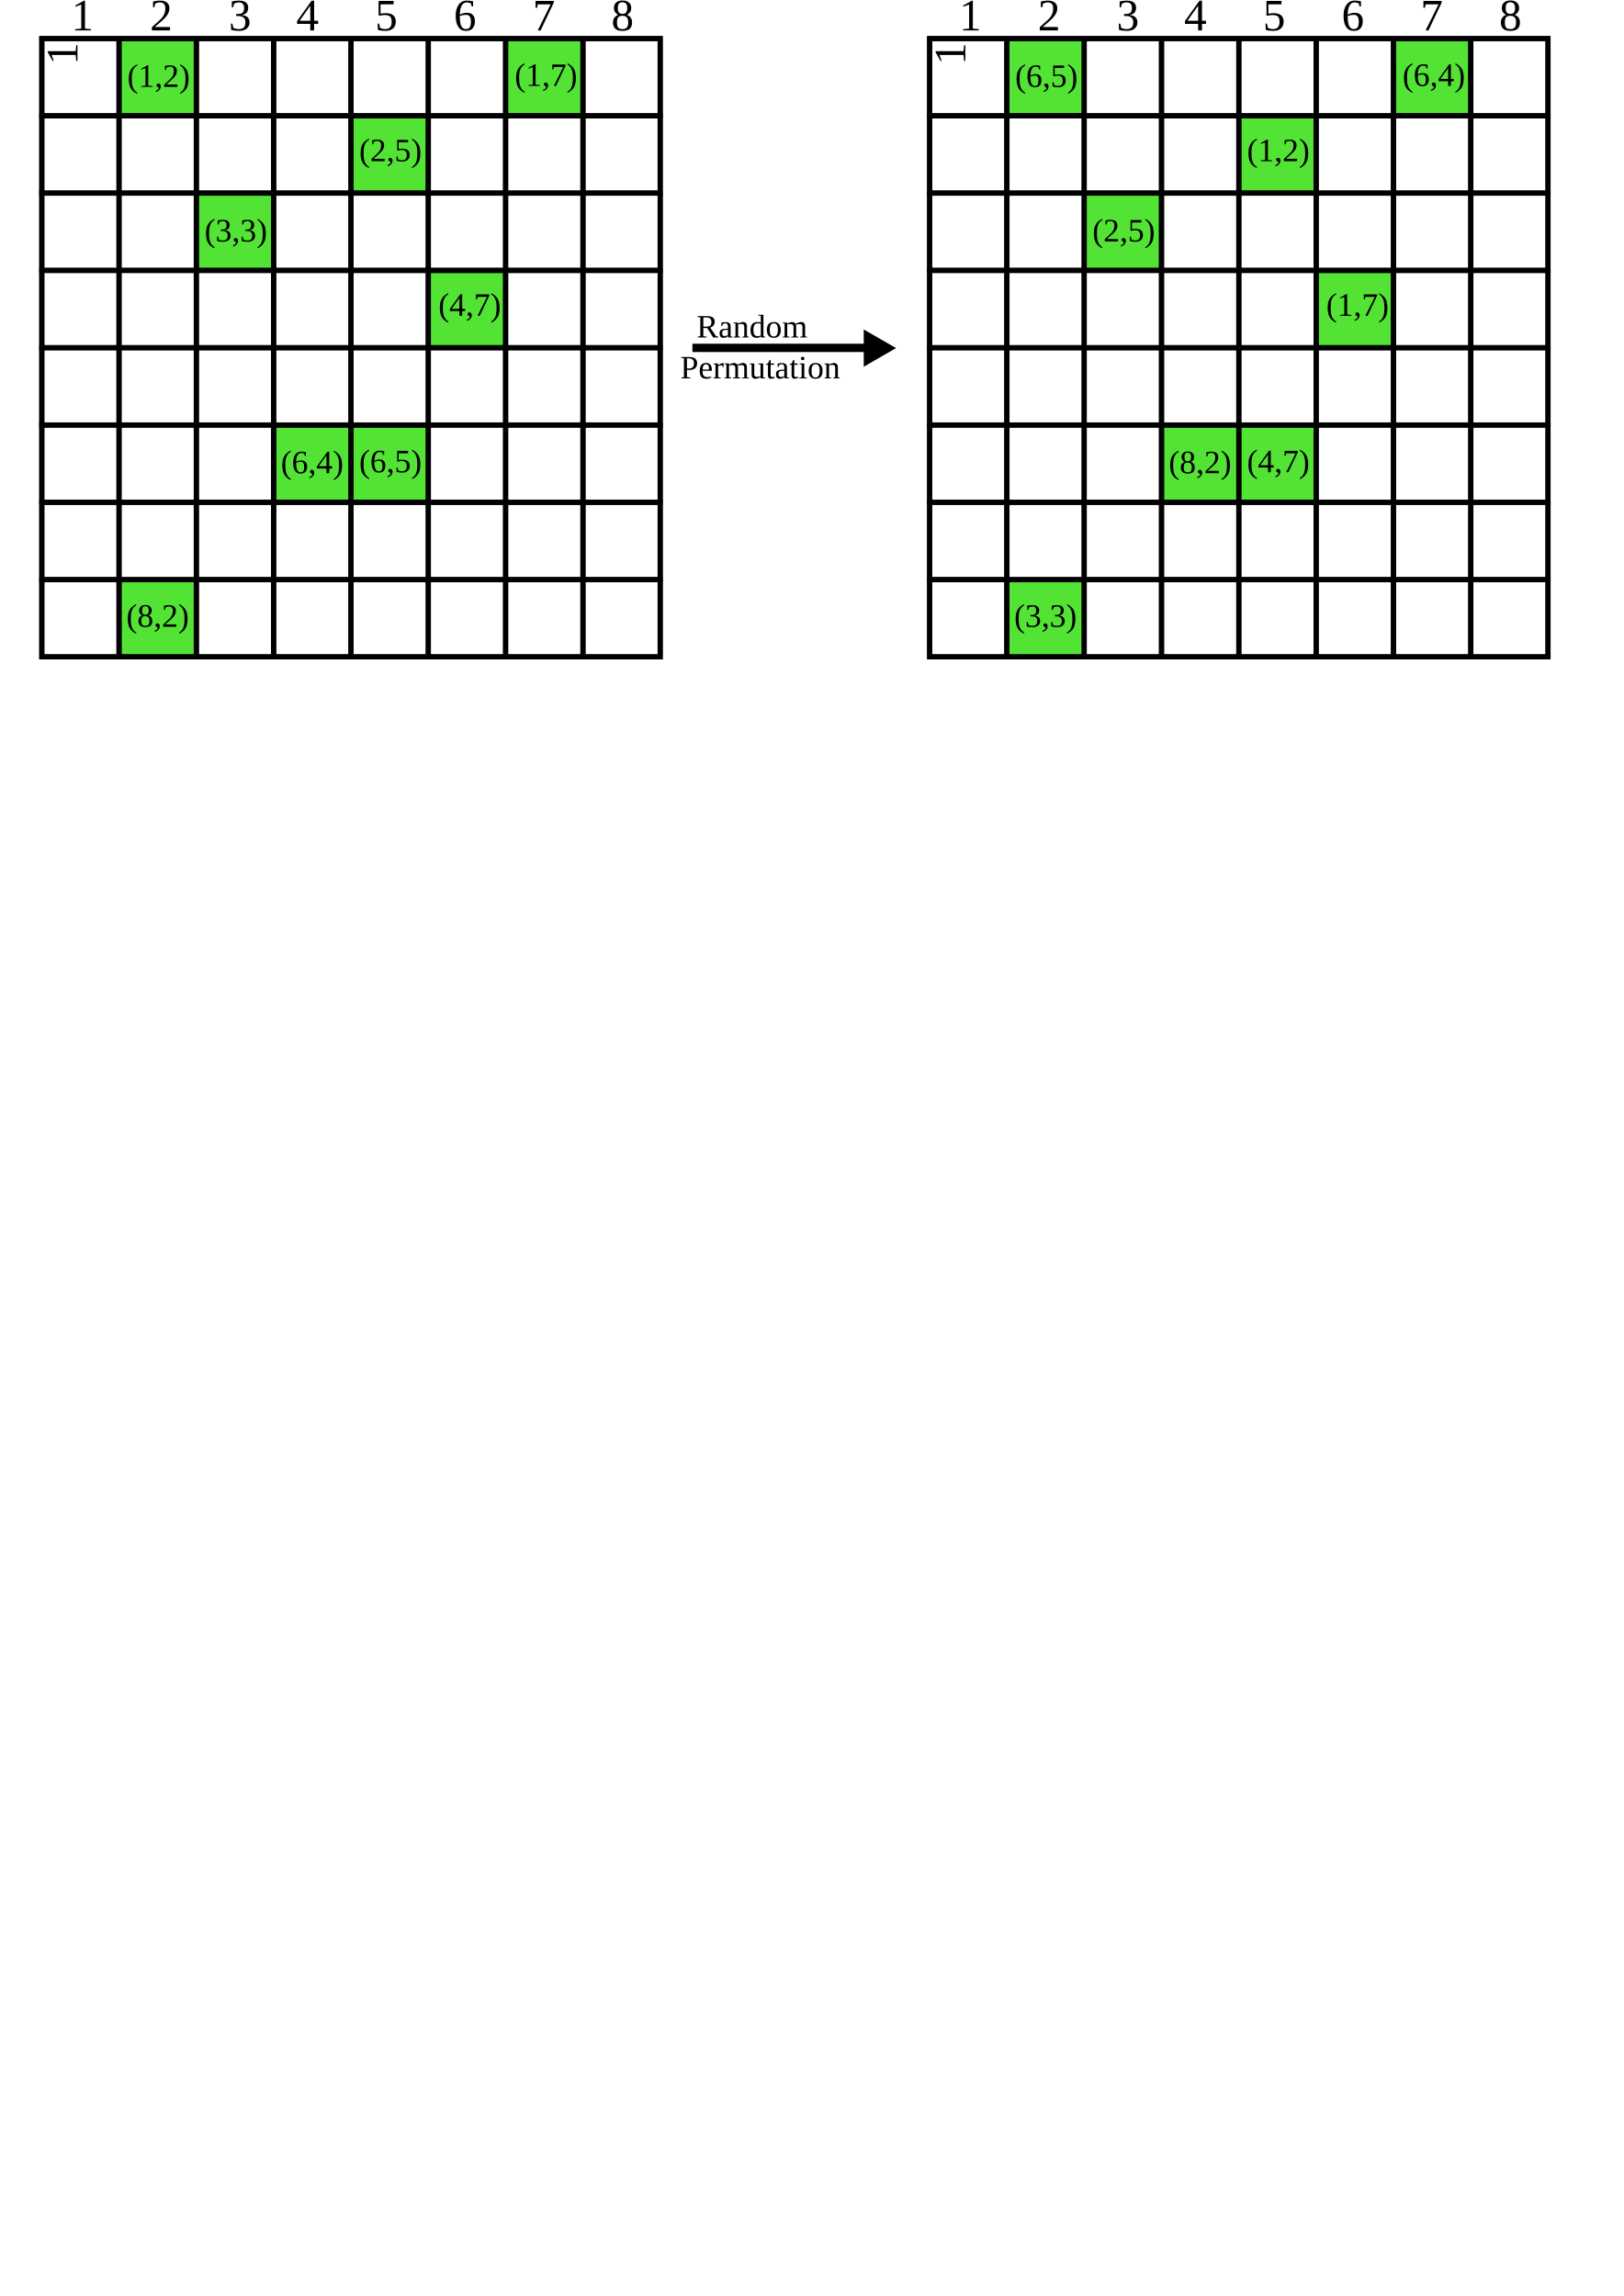
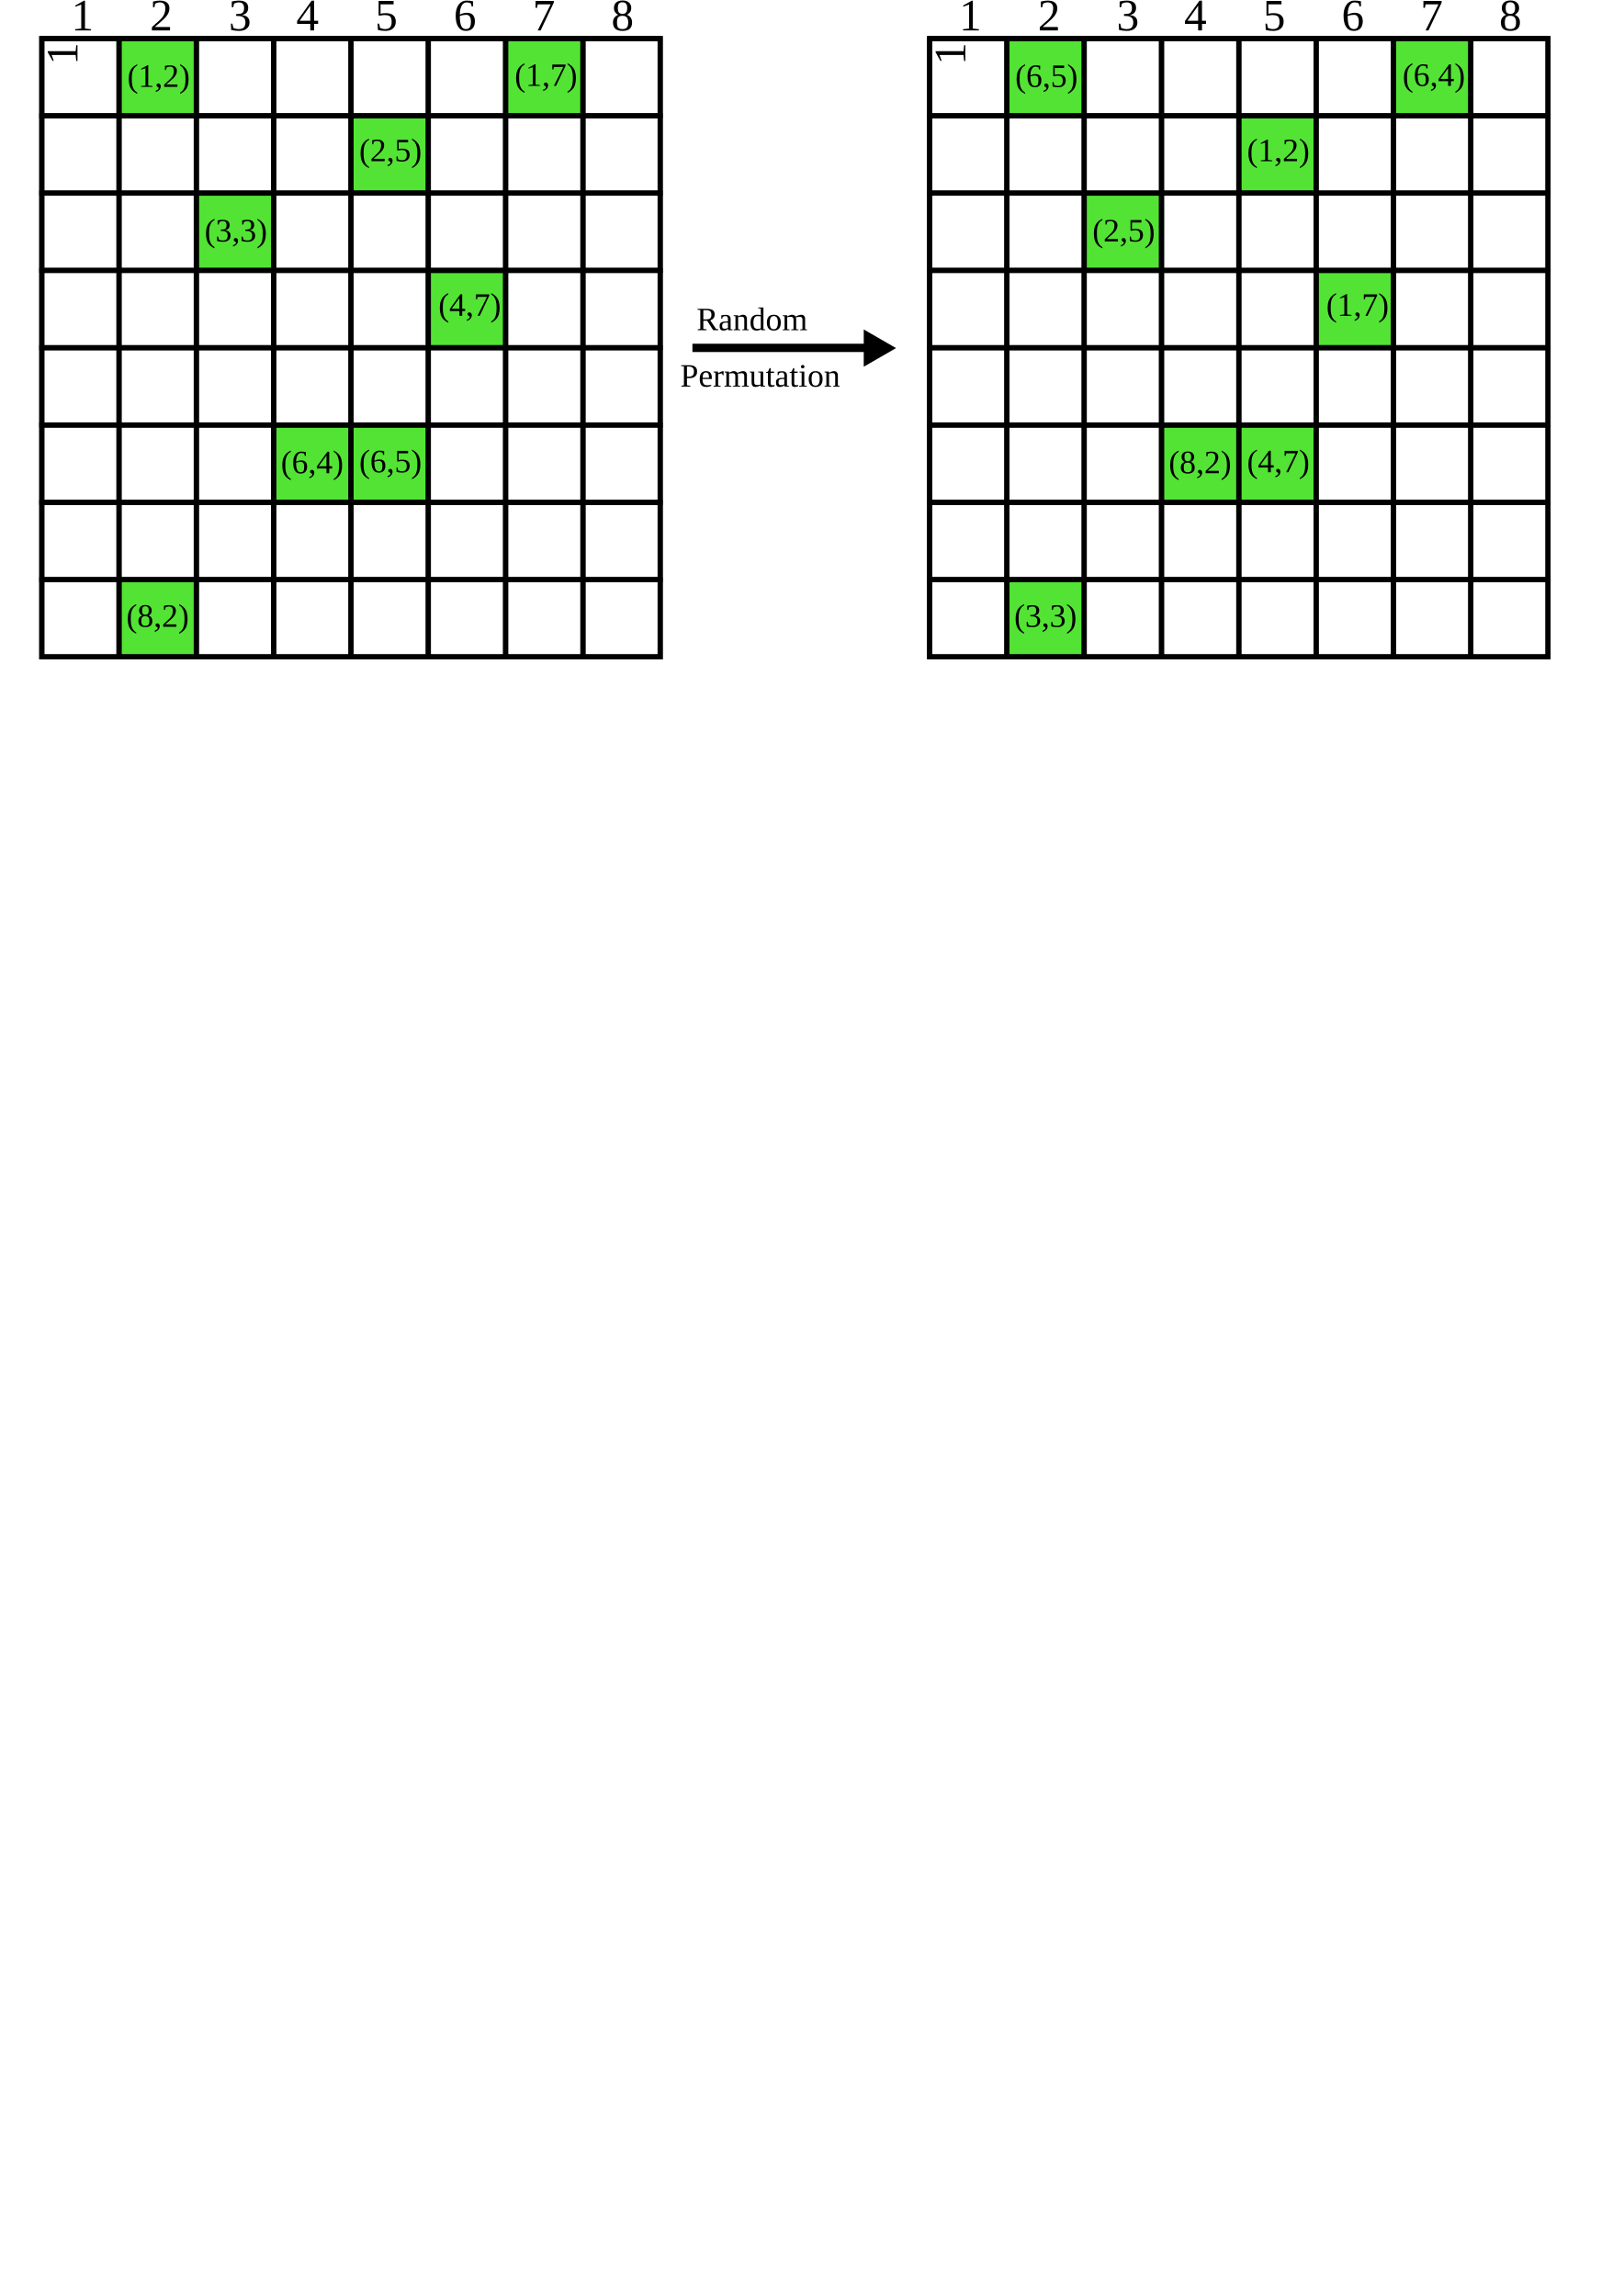
<svg xmlns="http://www.w3.org/2000/svg" width="210mm" height="297mm" viewBox="0 0 210 297" version="1.1" id="svg5">
  <defs id="defs2" />
  <g id="layer1">
    <text xml:space="preserve" style="font-size:5.821px;font-family:'Times New Roman';-inkscape-font-specification:'Times New Roman, ';text-align:start;text-anchor:start;fill:none;stroke:#000000;stroke-width:0.649;stroke-dasharray:none;stroke-opacity:1" x="9.212" y="3.934" id="text6957">
      <tspan id="tspan6955" style="font-size:5.821px;text-align:start;text-anchor:start;fill:#000000;fill-opacity:1;stroke:none;stroke-width:0.649" x="9.212" y="3.934">1     2     3    4     5     6     7     8</tspan>
    </text>
    <text xml:space="preserve" style="font-size:5.821px;font-family:'Times New Roman';-inkscape-font-specification:'Times New Roman, ';text-align:start;writing-mode:vertical-lr;text-anchor:start;fill:none;stroke:#000000;stroke-width:0.649;stroke-dasharray:none;stroke-opacity:1" x="1.608" y="8.407" id="text7687">
      <tspan id="tspan7685" style="font-size:5.821px;text-align:start;writing-mode:vertical-lr;text-anchor:start;fill:#000000;fill-opacity:1;stroke:none;stroke-width:0.649" x="1.608" y="8.407">1     2     3    4     5     6     7     8</tspan>
    </text>
    <rect style="fill:#53e335;fill-opacity:1;stroke:none;stroke-width:1.533;stroke-dasharray:none;stroke-opacity:1" id="rect7693" width="10" height="10" x="15.287" y="4.985" />
    <rect style="fill:#53e335;fill-opacity:1;stroke:none;stroke-width:1.533;stroke-dasharray:none;stroke-opacity:1" id="rect7695" width="10" height="10" x="45.345" y="15.005" />
    <rect style="fill:#53e335;fill-opacity:1;stroke:none;stroke-width:1.533;stroke-dasharray:none;stroke-opacity:1" id="rect7697" width="10" height="10" x="25.486" y="25.024" />
    <rect style="fill:#53e335;fill-opacity:1;stroke:none;stroke-width:1.533;stroke-dasharray:none;stroke-opacity:1" id="rect8052" width="10" height="10" x="55.365" y="35.133" />
    <rect style="fill:#53e335;fill-opacity:1;stroke:none;stroke-width:1.533;stroke-dasharray:none;stroke-opacity:1" id="rect8054" width="10" height="10" x="65.384" y="4.985" />
    <rect style="fill:#53e335;fill-opacity:1;stroke:none;stroke-width:1.533;stroke-dasharray:none;stroke-opacity:1" id="rect8056" width="10" height="10" x="35.415" y="55.082" />
    <rect style="fill:#53e335;fill-opacity:1;stroke:none;stroke-width:1.533;stroke-dasharray:none;stroke-opacity:1" id="rect8058" width="10" height="10" x="45.256" y="55.082" />
    <rect style="fill:#53e335;fill-opacity:1;stroke:none;stroke-width:1.533;stroke-dasharray:none;stroke-opacity:1" id="rect8060" width="10" height="10" x="15.556" y="75.031" />
    <g id="g6953" transform="translate(5.077175,4.662174)">
      <rect style="fill:none;stroke:#000000;stroke-width:0.657;stroke-dasharray:none;stroke-opacity:1" id="rect6175" width="79.977" height="9.977" x="0.328" y="0.328" />
      <rect style="fill:none;stroke:#000000;stroke-width:0.657;stroke-dasharray:none;stroke-opacity:1" id="rect6905" width="79.977" height="9.977" x="0.328" y="20.328" />
      <rect style="fill:none;stroke:#000000;stroke-width:0.657;stroke-dasharray:none;stroke-opacity:1" id="rect6907" width="79.977" height="9.977" x="0.328" y="30.328" />
      <rect style="fill:none;stroke:#000000;stroke-width:0.657;stroke-dasharray:none;stroke-opacity:1" id="rect6909" width="79.977" height="9.977" x="0.328" y="40.328" />
      <rect style="fill:none;stroke:#000000;stroke-width:0.657;stroke-dasharray:none;stroke-opacity:1" id="rect6911" width="79.977" height="9.977" x="0.328" y="50.328" />
      <rect style="fill:none;stroke:#000000;stroke-width:0.657;stroke-dasharray:none;stroke-opacity:1" id="rect6915" width="79.977" height="9.977" x="0.328" y="60.329" />
      <rect style="fill:none;stroke:#000000;stroke-width:0.657;stroke-dasharray:none;stroke-opacity:1" id="rect6917" width="79.977" height="9.977" x="0.328" y="70.328" />
      <rect style="fill:none;stroke:#000000;stroke-width:0.657;stroke-dasharray:none;stroke-opacity:1" id="rect6919" width="79.977" height="9.977" x="0.328" y="10.328" />
      <rect style="fill:none;stroke:#000000;stroke-width:0.657;stroke-dasharray:none;stroke-opacity:1" id="rect6921" width="79.977" height="9.977" x="-80.306" y="0.328" transform="rotate(-90)" />
      <rect style="fill:none;stroke:#000000;stroke-width:0.657;stroke-dasharray:none;stroke-opacity:1" id="rect6923" width="79.977" height="9.977" x="-80.306" y="10.328" transform="rotate(-90)" />
      <rect style="fill:none;stroke:#000000;stroke-width:0.657;stroke-dasharray:none;stroke-opacity:1" id="rect6925" width="79.977" height="9.977" x="-80.306" y="20.328" transform="rotate(-90)" />
      <rect style="fill:none;stroke:#000000;stroke-width:0.657;stroke-dasharray:none;stroke-opacity:1" id="rect6927" width="79.977" height="9.977" x="-80.306" y="30.328" transform="rotate(-90)" />
      <rect style="fill:none;stroke:#000000;stroke-width:0.657;stroke-dasharray:none;stroke-opacity:1" id="rect6929" width="79.977" height="9.977" x="-80.306" y="40.328" transform="rotate(-90)" />
      <rect style="fill:none;stroke:#000000;stroke-width:0.657;stroke-dasharray:none;stroke-opacity:1" id="rect6931" width="79.977" height="9.977" x="-80.306" y="50.328" transform="rotate(-90)" />
      <rect style="fill:none;stroke:#000000;stroke-width:0.657;stroke-dasharray:none;stroke-opacity:1" id="rect6933" width="79.977" height="9.977" x="-80.306" y="60.328" transform="rotate(-90)" />
      <rect style="fill:none;stroke:#000000;stroke-width:0.657;stroke-dasharray:none;stroke-opacity:1" id="rect6935" width="79.977" height="9.977" x="-80.306" y="70.328" transform="rotate(-90)" />
    </g>
    <text xml:space="preserve" style="font-size:4.233px;font-family:'Times New Roman';-inkscape-font-specification:'Times New Roman, ';text-align:start;writing-mode:lr-tb;text-anchor:start;fill:#000000;fill-opacity:1;stroke:none;stroke-width:0.649;stroke-dasharray:none;stroke-opacity:1" x="16.463" y="11.241" id="text8166">
      <tspan id="tspan8164" style="font-size:4.233px;writing-mode:lr-tb;fill:#000000;fill-opacity:1;stroke-width:0.649" x="16.463" y="11.241">(1,2)</tspan>
    </text>
    <text xml:space="preserve" style="font-size:4.233px;font-family:'Times New Roman';-inkscape-font-specification:'Times New Roman, ';text-align:start;writing-mode:lr-tb;text-anchor:start;fill:#000000;fill-opacity:1;stroke:none;stroke-width:0.649;stroke-dasharray:none;stroke-opacity:1" x="66.562" y="11.114" id="text8480">
      <tspan id="tspan8478" style="font-size:4.233px;writing-mode:lr-tb;fill:#000000;fill-opacity:1;stroke-width:0.649" x="66.562" y="11.114">(1,7)</tspan>
    </text>
    <text xml:space="preserve" style="font-size:4.233px;font-family:'Times New Roman';-inkscape-font-specification:'Times New Roman, ';text-align:start;writing-mode:lr-tb;text-anchor:start;fill:#000000;fill-opacity:1;stroke:none;stroke-width:0.649;stroke-dasharray:none;stroke-opacity:1" x="46.447" y="20.856" id="text8484">
      <tspan id="tspan8482" style="font-size:4.233px;writing-mode:lr-tb;fill:#000000;fill-opacity:1;stroke-width:0.649" x="46.447" y="20.856">(2,5)</tspan>
    </text>
    <text xml:space="preserve" style="font-size:4.233px;font-family:'Times New Roman';-inkscape-font-specification:'Times New Roman, ';text-align:start;writing-mode:lr-tb;text-anchor:start;fill:#000000;fill-opacity:1;stroke:none;stroke-width:0.649;stroke-dasharray:none;stroke-opacity:1" x="26.458" y="31.23" id="text8488">
      <tspan id="tspan8486" style="font-size:4.233px;writing-mode:lr-tb;fill:#000000;fill-opacity:1;stroke-width:0.649" x="26.458" y="31.23">(3,3)</tspan>
    </text>
    <text xml:space="preserve" style="font-size:4.233px;font-family:'Times New Roman';-inkscape-font-specification:'Times New Roman, ';text-align:start;writing-mode:lr-tb;text-anchor:start;fill:#000000;fill-opacity:1;stroke:none;stroke-width:0.649;stroke-dasharray:none;stroke-opacity:1" x="56.694" y="40.845" id="text8492">
      <tspan id="tspan8490" style="font-size:4.233px;writing-mode:lr-tb;fill:#000000;fill-opacity:1;stroke-width:0.649" x="56.694" y="40.845">(4,7)</tspan>
    </text>
    <text xml:space="preserve" style="font-size:4.233px;font-family:'Times New Roman';-inkscape-font-specification:'Times New Roman, ';text-align:start;writing-mode:lr-tb;text-anchor:start;fill:#000000;fill-opacity:1;stroke:none;stroke-width:0.649;stroke-dasharray:none;stroke-opacity:1" x="46.447" y="61.087" id="text8496">
      <tspan id="tspan8494" style="font-size:4.233px;writing-mode:lr-tb;fill:#000000;fill-opacity:1;stroke-width:0.649" x="46.447" y="61.087">(6,5)</tspan>
    </text>
    <text xml:space="preserve" style="font-size:4.233px;font-family:'Times New Roman';-inkscape-font-specification:'Times New Roman, ';text-align:start;writing-mode:lr-tb;text-anchor:start;fill:#000000;fill-opacity:1;stroke:none;stroke-width:0.649;stroke-dasharray:none;stroke-opacity:1" x="36.326" y="61.213" id="text8500">
      <tspan id="tspan8498" style="font-size:4.233px;writing-mode:lr-tb;fill:#000000;fill-opacity:1;stroke-width:0.649" x="36.326" y="61.213">(6,4)</tspan>
    </text>
    <text xml:space="preserve" style="font-size:4.233px;font-family:'Times New Roman';-inkscape-font-specification:'Times New Roman, ';text-align:start;writing-mode:lr-tb;text-anchor:start;fill:#000000;fill-opacity:1;stroke:none;stroke-width:0.649;stroke-dasharray:none;stroke-opacity:1" x="16.337" y="81.076" id="text8504">
      <tspan id="tspan8502" style="font-size:4.233px;writing-mode:lr-tb;fill:#000000;fill-opacity:1;stroke-width:0.649" x="16.337" y="81.076">(8,2)</tspan>
    </text>
    <g id="g513" transform="translate(15.34584)">
      <text xml:space="preserve" style="font-size:5.821px;font-family:'Times New Roman';-inkscape-font-specification:'Times New Roman, ';text-align:start;text-anchor:start;fill:none;stroke:#000000;stroke-width:0.649;stroke-dasharray:none;stroke-opacity:1" x="108.696" y="3.934" id="text8508">
        <tspan id="tspan8506" style="font-size:5.821px;text-align:start;text-anchor:start;fill:#000000;fill-opacity:1;stroke:none;stroke-width:0.649" x="108.696" y="3.934">1     2     3    4     5     6     7     8</tspan>
      </text>
      <text xml:space="preserve" style="font-size:5.821px;font-family:'Times New Roman';-inkscape-font-specification:'Times New Roman, ';text-align:start;writing-mode:vertical-lr;text-anchor:start;fill:none;stroke:#000000;stroke-width:0.649;stroke-dasharray:none;stroke-opacity:1" x="101.092" y="8.407" id="text8512">
        <tspan id="tspan8510" style="font-size:5.821px;text-align:start;writing-mode:vertical-lr;text-anchor:start;fill:#000000;fill-opacity:1;stroke:none;stroke-width:0.649" x="101.092" y="8.407">1     2     3    4     5     6     7     8</tspan>
      </text>
      <rect style="fill:#53e335;fill-opacity:1;stroke:none;stroke-width:1.533;stroke-dasharray:none;stroke-opacity:1" id="rect8514" width="10" height="10" x="114.771" y="4.985" />
      <rect style="fill:#53e335;fill-opacity:1;stroke:none;stroke-width:1.533;stroke-dasharray:none;stroke-opacity:1" id="rect8516" width="10" height="10" x="144.828" y="15.005" />
      <rect style="fill:#53e335;fill-opacity:1;stroke:none;stroke-width:1.533;stroke-dasharray:none;stroke-opacity:1" id="rect8518" width="10" height="10" x="124.969" y="25.024" />
      <rect style="fill:#53e335;fill-opacity:1;stroke:none;stroke-width:1.533;stroke-dasharray:none;stroke-opacity:1" id="rect8520" width="10" height="10" x="154.848" y="35.133" />
      <rect style="fill:#53e335;fill-opacity:1;stroke:none;stroke-width:1.533;stroke-dasharray:none;stroke-opacity:1" id="rect8522" width="10" height="10" x="164.867" y="4.985" />
      <rect style="fill:#53e335;fill-opacity:1;stroke:none;stroke-width:1.533;stroke-dasharray:none;stroke-opacity:1" id="rect8524" width="10" height="10" x="134.899" y="55.082" />
      <rect style="fill:#53e335;fill-opacity:1;stroke:none;stroke-width:1.533;stroke-dasharray:none;stroke-opacity:1" id="rect8526" width="10" height="10" x="144.739" y="55.082" />
      <rect style="fill:#53e335;fill-opacity:1;stroke:none;stroke-width:1.533;stroke-dasharray:none;stroke-opacity:1" id="rect8528" width="10" height="10" x="115.039" y="75.031" />
      <g id="g8562" transform="translate(104.5606,4.662174)">
        <rect style="fill:none;stroke:#000000;stroke-width:0.657;stroke-dasharray:none;stroke-opacity:1" id="rect8530" width="79.977" height="9.977" x="0.328" y="0.328" />
        <rect style="fill:none;stroke:#000000;stroke-width:0.657;stroke-dasharray:none;stroke-opacity:1" id="rect8532" width="79.977" height="9.977" x="0.328" y="20.328" />
        <rect style="fill:none;stroke:#000000;stroke-width:0.657;stroke-dasharray:none;stroke-opacity:1" id="rect8534" width="79.977" height="9.977" x="0.328" y="30.328" />
        <rect style="fill:none;stroke:#000000;stroke-width:0.657;stroke-dasharray:none;stroke-opacity:1" id="rect8536" width="79.977" height="9.977" x="0.328" y="40.328" />
        <rect style="fill:none;stroke:#000000;stroke-width:0.657;stroke-dasharray:none;stroke-opacity:1" id="rect8538" width="79.977" height="9.977" x="0.328" y="50.328" />
        <rect style="fill:none;stroke:#000000;stroke-width:0.657;stroke-dasharray:none;stroke-opacity:1" id="rect8540" width="79.977" height="9.977" x="0.328" y="60.329" />
        <rect style="fill:none;stroke:#000000;stroke-width:0.657;stroke-dasharray:none;stroke-opacity:1" id="rect8542" width="79.977" height="9.977" x="0.328" y="70.328" />
        <rect style="fill:none;stroke:#000000;stroke-width:0.657;stroke-dasharray:none;stroke-opacity:1" id="rect8544" width="79.977" height="9.977" x="0.328" y="10.328" />
        <rect style="fill:none;stroke:#000000;stroke-width:0.657;stroke-dasharray:none;stroke-opacity:1" id="rect8546" width="79.977" height="9.977" x="-80.306" y="0.328" transform="rotate(-90)" />
        <rect style="fill:none;stroke:#000000;stroke-width:0.657;stroke-dasharray:none;stroke-opacity:1" id="rect8548" width="79.977" height="9.977" x="-80.306" y="10.328" transform="rotate(-90)" />
        <rect style="fill:none;stroke:#000000;stroke-width:0.657;stroke-dasharray:none;stroke-opacity:1" id="rect8550" width="79.977" height="9.977" x="-80.306" y="20.328" transform="rotate(-90)" />
        <rect style="fill:none;stroke:#000000;stroke-width:0.657;stroke-dasharray:none;stroke-opacity:1" id="rect8552" width="79.977" height="9.977" x="-80.306" y="30.328" transform="rotate(-90)" />
        <rect style="fill:none;stroke:#000000;stroke-width:0.657;stroke-dasharray:none;stroke-opacity:1" id="rect8554" width="79.977" height="9.977" x="-80.306" y="40.328" transform="rotate(-90)" />
        <rect style="fill:none;stroke:#000000;stroke-width:0.657;stroke-dasharray:none;stroke-opacity:1" id="rect8556" width="79.977" height="9.977" x="-80.306" y="50.328" transform="rotate(-90)" />
        <rect style="fill:none;stroke:#000000;stroke-width:0.657;stroke-dasharray:none;stroke-opacity:1" id="rect8558" width="79.977" height="9.977" x="-80.306" y="60.328" transform="rotate(-90)" />
        <rect style="fill:none;stroke:#000000;stroke-width:0.657;stroke-dasharray:none;stroke-opacity:1" id="rect8560" width="79.977" height="9.977" x="-80.306" y="70.328" transform="rotate(-90)" />
      </g>
      <text xml:space="preserve" style="font-size:4.233px;font-family:'Times New Roman';-inkscape-font-specification:'Times New Roman, ';text-align:start;writing-mode:lr-tb;text-anchor:start;fill:#000000;fill-opacity:1;stroke:none;stroke-width:0.649;stroke-dasharray:none;stroke-opacity:1" x="115.947" y="11.241" id="text8566">
        <tspan id="tspan8564" style="font-size:4.233px;writing-mode:lr-tb;fill:#000000;fill-opacity:1;stroke-width:0.649" x="115.947" y="11.241">(6,5)</tspan>
      </text>
      <text xml:space="preserve" style="font-size:4.233px;font-family:'Times New Roman';-inkscape-font-specification:'Times New Roman, ';text-align:start;writing-mode:lr-tb;text-anchor:start;fill:#000000;fill-opacity:1;stroke:none;stroke-width:0.649;stroke-dasharray:none;stroke-opacity:1" x="166.045" y="11.114" id="text8570">
        <tspan id="tspan8568" style="font-size:4.233px;writing-mode:lr-tb;fill:#000000;fill-opacity:1;stroke-width:0.649" x="166.045" y="11.114">(6,4)</tspan>
      </text>
      <text xml:space="preserve" style="font-size:4.233px;font-family:'Times New Roman';-inkscape-font-specification:'Times New Roman, ';text-align:start;writing-mode:lr-tb;text-anchor:start;fill:#000000;fill-opacity:1;stroke:none;stroke-width:0.649;stroke-dasharray:none;stroke-opacity:1" x="145.93" y="20.856" id="text8574">
        <tspan id="tspan8572" style="font-size:4.233px;writing-mode:lr-tb;fill:#000000;fill-opacity:1;stroke-width:0.649" x="145.93" y="20.856">(1,2)</tspan>
      </text>
      <text xml:space="preserve" style="font-size:4.233px;font-family:'Times New Roman';-inkscape-font-specification:'Times New Roman, ';text-align:start;writing-mode:lr-tb;text-anchor:start;fill:#000000;fill-opacity:1;stroke:none;stroke-width:0.649;stroke-dasharray:none;stroke-opacity:1" x="125.941" y="31.23" id="text8578">
        <tspan id="tspan8576" style="font-size:4.233px;writing-mode:lr-tb;fill:#000000;fill-opacity:1;stroke-width:0.649" x="125.941" y="31.23">(2,5)</tspan>
      </text>
      <text xml:space="preserve" style="font-size:4.233px;font-family:'Times New Roman';-inkscape-font-specification:'Times New Roman, ';text-align:start;writing-mode:lr-tb;text-anchor:start;fill:#000000;fill-opacity:1;stroke:none;stroke-width:0.649;stroke-dasharray:none;stroke-opacity:1" x="156.177" y="40.845" id="text8582">
        <tspan id="tspan8580" style="font-size:4.233px;writing-mode:lr-tb;fill:#000000;fill-opacity:1;stroke-width:0.649" x="156.177" y="40.845">(1,7)</tspan>
      </text>
      <text xml:space="preserve" style="font-size:4.233px;font-family:'Times New Roman';-inkscape-font-specification:'Times New Roman, ';text-align:start;writing-mode:lr-tb;text-anchor:start;fill:#000000;fill-opacity:1;stroke:none;stroke-width:0.649;stroke-dasharray:none;stroke-opacity:1" x="145.93" y="61.087" id="text8586">
        <tspan id="tspan8584" style="font-size:4.233px;writing-mode:lr-tb;fill:#000000;fill-opacity:1;stroke-width:0.649" x="145.93" y="61.087">(4,7)</tspan>
      </text>
      <text xml:space="preserve" style="font-size:4.233px;font-family:'Times New Roman';-inkscape-font-specification:'Times New Roman, ';text-align:start;writing-mode:lr-tb;text-anchor:start;fill:#000000;fill-opacity:1;stroke:none;stroke-width:0.649;stroke-dasharray:none;stroke-opacity:1" x="135.809" y="61.213" id="text8590">
        <tspan id="tspan8588" style="font-size:4.233px;writing-mode:lr-tb;fill:#000000;fill-opacity:1;stroke-width:0.649" x="135.809" y="61.213">(8,2)</tspan>
      </text>
      <text xml:space="preserve" style="font-size:4.233px;font-family:'Times New Roman';-inkscape-font-specification:'Times New Roman, ';text-align:start;writing-mode:lr-tb;text-anchor:start;fill:#000000;fill-opacity:1;stroke:none;stroke-width:0.649;stroke-dasharray:none;stroke-opacity:1" x="115.82" y="81.076" id="text8594">
        <tspan id="tspan8592" style="font-size:4.233px;writing-mode:lr-tb;fill:#000000;fill-opacity:1;stroke-width:0.649" x="115.82" y="81.076">(3,3)</tspan>
      </text>
    </g>
    <rect style="fill:#000000;stroke-width:0.445" id="rect567" width="25.048" height="1.073" x="89.554" y="44.463" />
    <path style="fill:#000000;stroke-width:0.649" id="path621" d="m 99.693,29.035 -4.176,2.411 v -4.822 z" transform="translate(16.1936,15.99265)" />
-     <text xml:space="preserve" style="font-size:4.233px;font-family:'Times New Roman';-inkscape-font-specification:'Times New Roman, ';text-align:center;text-anchor:middle;fill:#000000;stroke-width:0.649" x="100.968" y="43.655" id="text737">
-       <tspan id="tspan735" style="text-align:center;text-anchor:middle;stroke-width:0.649" x="100.968" y="43.655">Random</tspan>
-       <tspan style="text-align:center;text-anchor:middle;stroke-width:0.649" x="100.968" y="48.947" id="tspan739">Permutation</tspan>
+     <text xml:space="preserve" style="font-size:4.233px;font-family:'Times New Roman';-inkscape-font-specification:'Times New Roman, ';text-align:center;text-anchor:middle;fill:#000000;stroke-width:0.649" x="100.968" y="44.714" id="text737">
+       <tspan id="tspan735" style="text-align:center;text-anchor:middle;stroke-width:0.649" x="100.968" y="44.714" dy="-2">Random</tspan>
+       <tspan style="text-align:center;text-anchor:middle;stroke-width:0.649" x="100.968" y="50.005" id="tspan739">Permutation</tspan>
    </text>
  </g>
</svg>
